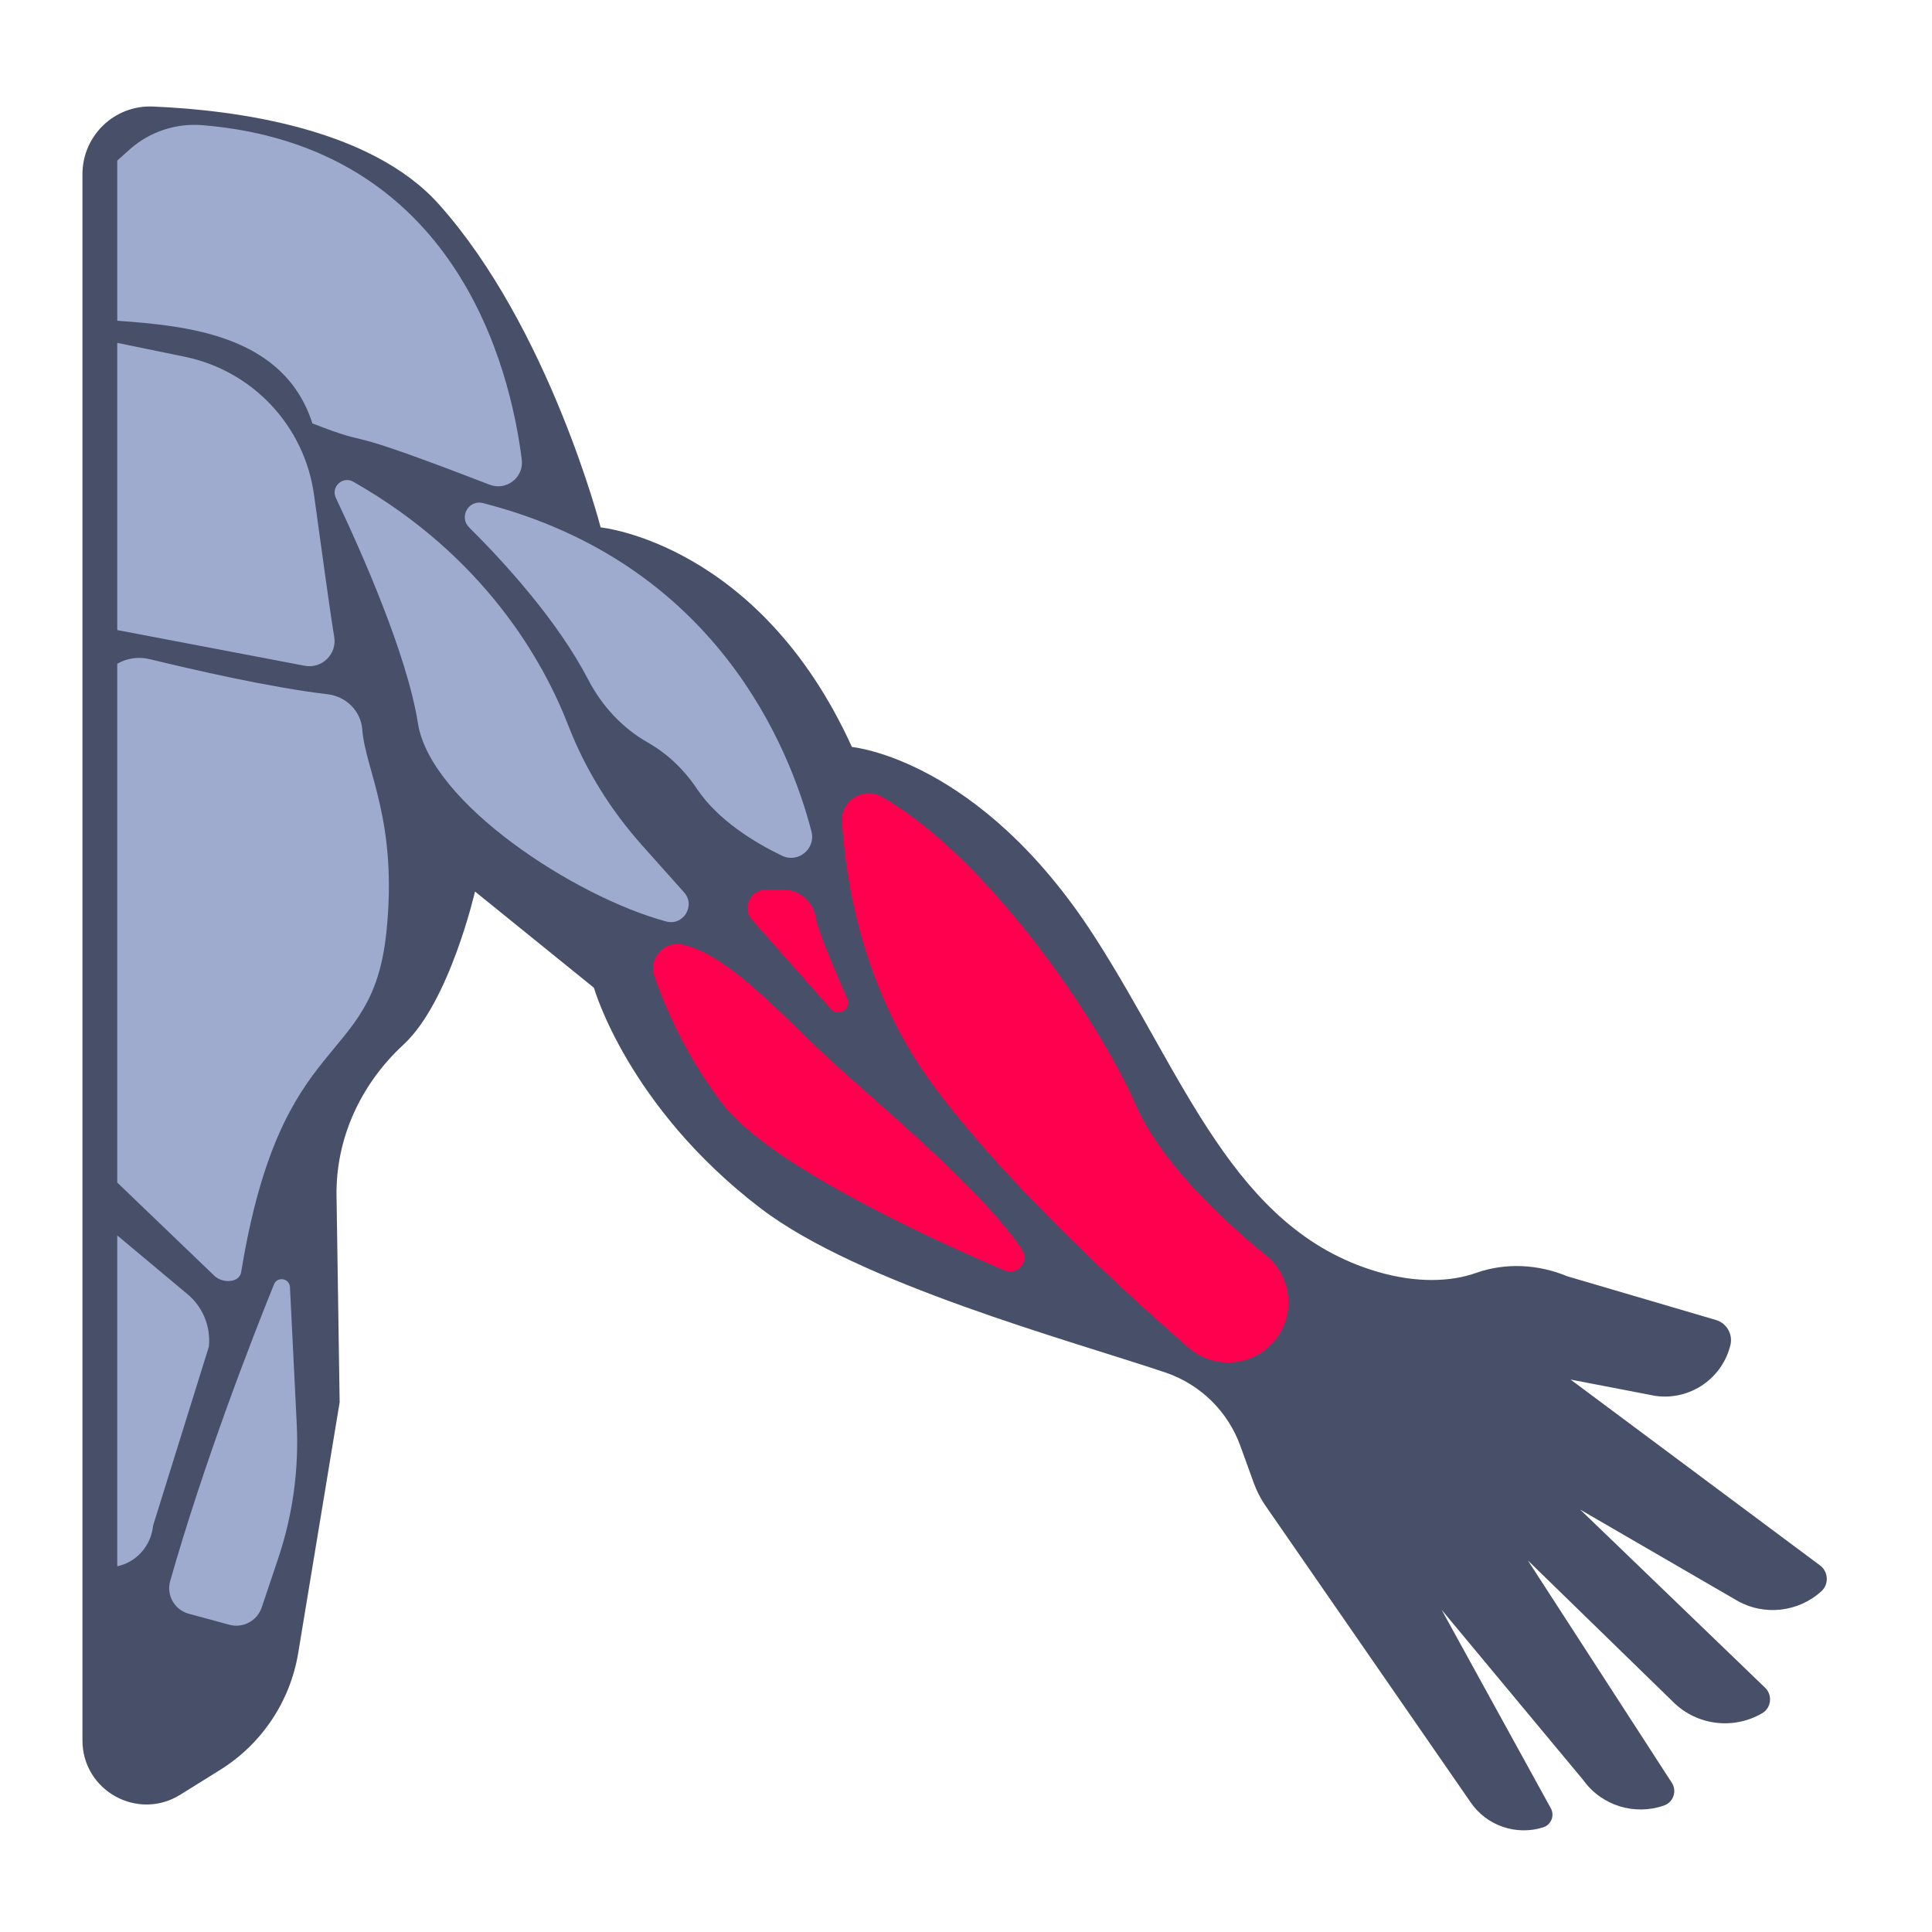
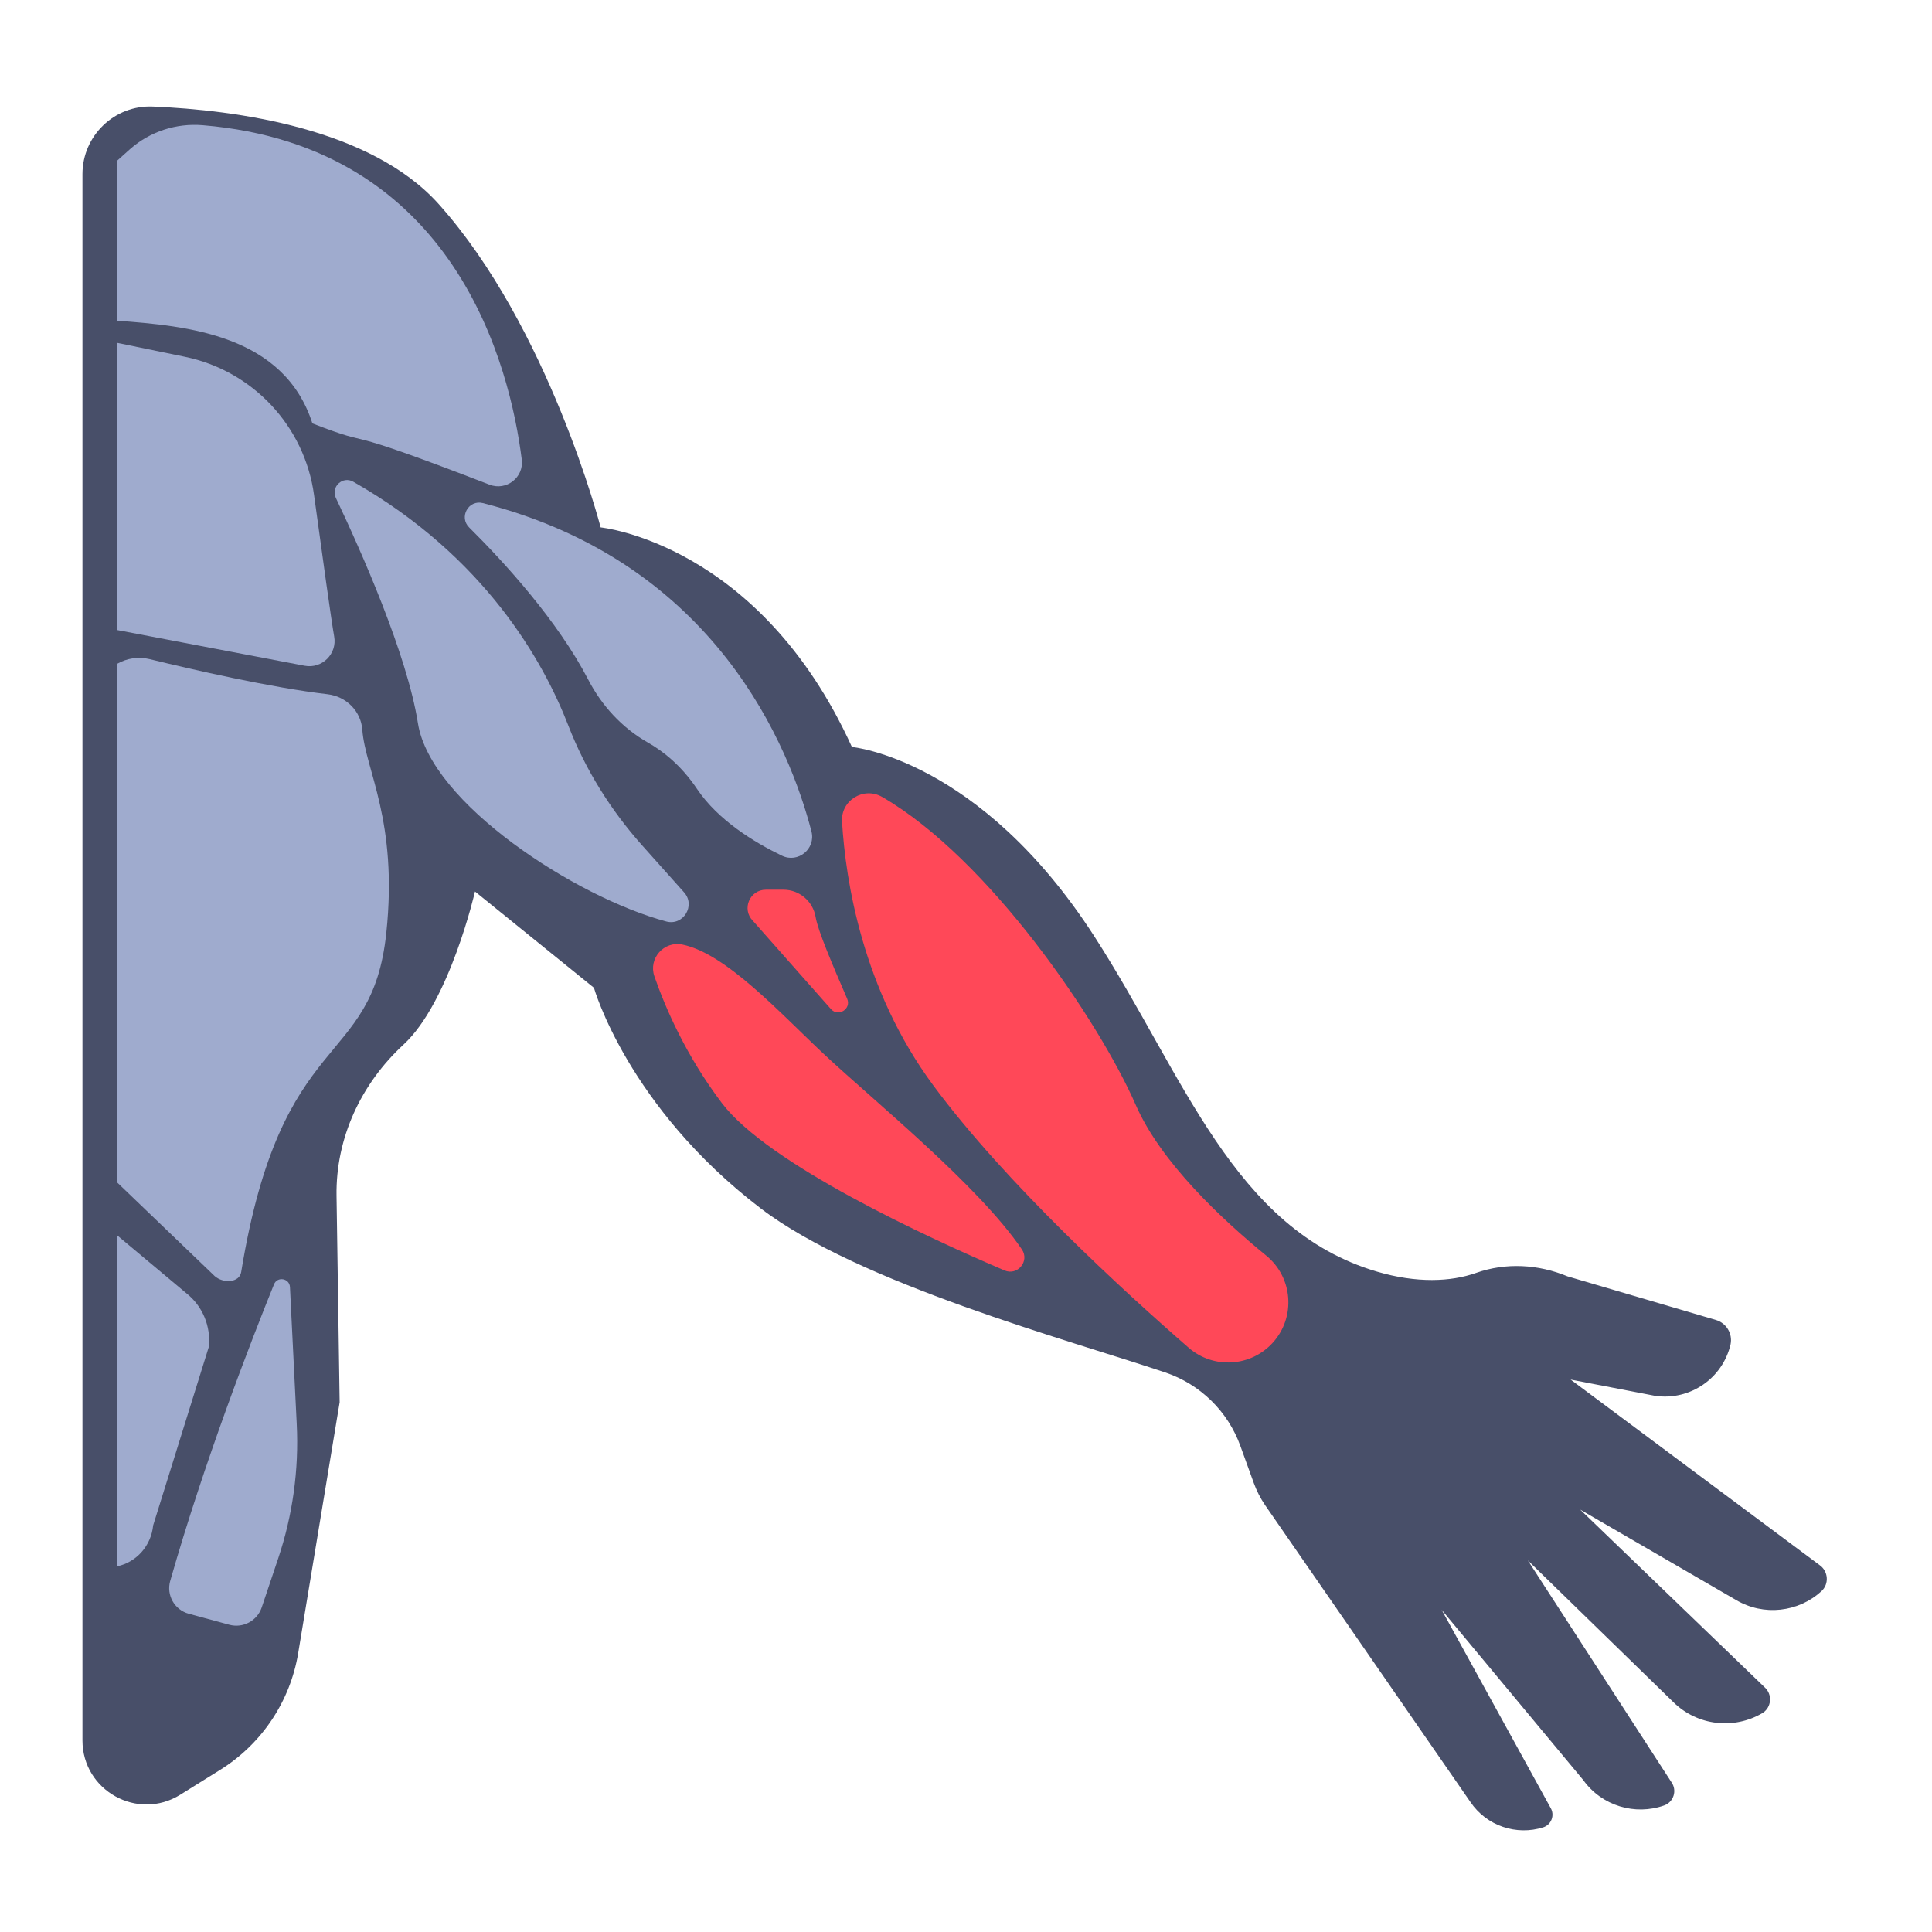
<svg xmlns="http://www.w3.org/2000/svg" id="Layer_2" enable-background="new 0 0 512 512" viewBox="0 0 512 512">
  <g>
    <g>
      <path d="m482.191 414.749-65.968-49.15 22.474 4.328c9.185 1.295 17.836-4.644 19.928-13.68.566-2.83-1.123-5.624-3.892-6.438l-39.346-11.569c-7.694-3.205-16.342-3.69-24.199-.908-6.69 2.368-15.752 2.768-26.301-.347-38.026-11.23-51.076-51.955-74.889-88.863-30.409-47.133-64.232-50.163-64.232-50.163-24.565-54.065-66.587-58.196-66.587-58.196s-13.724-53.066-42.902-85.662c-18.062-20.178-53.821-24.943-75.778-25.87-10.177-.43-18.647 7.736-18.647 17.922v415.076c0 13.307 14.627 21.428 25.922 14.392l10.575-6.588c11.027-6.869 18.563-18.154 20.681-30.973l10.98-66.439-.825-54.715c-.231-15.315 6.496-29.698 17.756-40.082 12.226-11.276 18.94-40.56 18.94-40.56l31.517 25.507s8.921 31.537 44.2 58.465c26.085 19.911 81.772 34.922 107.182 43.469 9.266 3.117 16.6 10.282 19.927 19.475l3.554 9.818c.744 2.056 1.74 4.012 2.964 5.825l54.44 78.714c4.325 6.403 12.255 8.96 19.301 6.729 2.173-.688 3.122-3.241 1.942-5.191l-28.862-52.464 37.527 45.121c4.97 6.917 13.79 9.439 21.441 6.73 2.526-.894 3.49-3.966 1.941-6.152l-38.061-58.787 38.549 37.551c6.437 6.345 16.136 7.29 23.546 2.956 2.516-1.471 2.812-5.002.62-6.922l-48.842-47.049 41.251 23.93c7.41 4.407 16.6 3.238 22.67-2.29 2.108-1.92 1.846-5.322-.497-6.95z" fill="#484f69" />
    </g>
    <g>
      <path d="m124.317 139.756c9.449 9.391 23.474 24.761 31.584 40.38 3.6 6.933 8.987 12.78 15.779 16.639 4.176 2.373 8.937 6.184 13.025 12.283 5.572 8.313 15.193 14.179 22.521 17.713 4.273 2.061 9.009-1.83 7.82-6.423-5.636-21.778-25.05-71.182-87.092-87.027-3.766-.962-6.395 3.695-3.637 6.435z" fill="#9fabce" />
    </g>
    <g>
      <path d="m93.612 127.659c-2.8-1.592-5.993 1.375-4.61 4.284 6.677 14.05 18.879 41.458 21.758 59.74 3.32 21.081 41.613 46.028 65.81 52.522 4.521 1.213 7.838-4.227 4.72-7.719l-11.081-12.409c-8.357-9.358-15.064-20.094-19.597-31.793-6.545-16.894-22.052-44.758-57-64.625z" fill="#9fabce" />
    </g>
-     <path d="m233.798 211.208c-4.9-2.836-10.989.878-10.649 6.53.937 15.575 5.374 44.466 24.183 69.903 19.168 25.922 50.568 54.636 67.654 69.507 6.582 5.729 16.538 5.12 22.366-1.374 6.095-6.792 5.257-17.281-1.814-23.05-11.73-9.569-27.898-24.691-34.549-39.901-9.741-22.28-38.908-65.246-67.191-81.615z" fill="#ff004f" />
-     <path d="m270.804 331.099c2.112 3.116-1.141 7.058-4.601 5.578-20.589-8.809-62.685-28.209-74.925-44.385-9.454-12.495-14.921-25.108-17.856-33.553-1.643-4.728 2.519-9.443 7.419-8.423 11.716 2.438 25.977 18.27 37.819 29.326 13.194 12.317 40.729 34.616 52.144 51.457z" fill="#ff004f" />
+     <path d="m233.798 211.208c-4.9-2.836-10.989.878-10.649 6.53.937 15.575 5.374 44.466 24.183 69.903 19.168 25.922 50.568 54.636 67.654 69.507 6.582 5.729 16.538 5.12 22.366-1.374 6.095-6.792 5.257-17.281-1.814-23.05-11.73-9.569-27.898-24.691-34.549-39.901-9.741-22.28-38.908-65.246-67.191-81.615z" fill="#FF4858" />
+     <path d="m270.804 331.099c2.112 3.116-1.141 7.058-4.601 5.578-20.589-8.809-62.685-28.209-74.925-44.385-9.454-12.495-14.921-25.108-17.856-33.553-1.643-4.728 2.519-9.443 7.419-8.423 11.716 2.438 25.977 18.27 37.819 29.326 13.194 12.317 40.729 34.616 52.144 51.457z" fill="#FF4858" />
    <g>
      <path d="m72.608 340.371c-6.123 15.144-18.49 47.012-27.503 78.602-1.071 3.753 1.145 7.661 4.911 8.683l10.745 2.918c3.63.986 7.399-1.028 8.597-4.593l4.354-12.95c3.853-11.459 5.524-23.539 4.927-35.614l-1.797-36.323c-.116-2.353-3.35-2.908-4.234-.723z" fill="#9fabce" />
    </g>
    <g>
      <g>
        <path d="m138.274 121.794c-3.072-24.404-17.436-83.044-84.576-88.619-7-.581-13.939 1.681-19.213 6.322-1.077.948-2.224 1.965-3.41 3.053v42.45c18.511 1.346 44.174 3.721 51.714 27.21 18.746 7.268 3.12-.701 46.944 16.238 4.447 1.719 9.136-1.924 8.541-6.654z" fill="#9fabce" />
      </g>
      <g>
        <path d="m80.728 176.43c4.609.878 8.664-3.135 7.832-7.753-.694-3.852-3.118-21.271-5.338-37.506-2.495-18.241-16.226-32.922-34.26-36.628l-17.887-3.677v76.107z" fill="#9fabce" />
      </g>
      <g>
        <path d="m56.886 338.169c2.202 1.993 6.559 1.814 7.027-1.049 10.709-65.521 34.607-53.455 38.462-89.864 3.153-29.779-5.575-43.174-6.361-53.885-.356-4.855-4.198-8.808-9.23-9.394-14.951-1.74-35.913-6.564-47.144-9.301-2.973-.725-6.043-.231-8.565 1.225v137.489z" fill="#9fabce" />
      </g>
      <g>
        <path d="m40.587 404.237 14.771-47.37c.527-5.402-1.676-10.698-5.832-14.022l-18.451-15.445v87.683c5.021-1.063 8.977-5.371 9.512-10.846z" fill="#9fabce" />
      </g>
    </g>
-     <path d="m216.15 243.03c.613 3.64 4.525 12.786 8.359 21.645 1.166 2.696-2.357 4.934-4.304 2.734l-20.697-23.399c-3.006-3.059-.839-8.227 3.45-8.227h4.663c4.235.001 7.826 3.071 8.529 7.247z" fill="#ff004f" />
+     <path d="m216.15 243.03c.613 3.64 4.525 12.786 8.359 21.645 1.166 2.696-2.357 4.934-4.304 2.734l-20.697-23.399c-3.006-3.059-.839-8.227 3.45-8.227h4.663c4.235.001 7.826 3.071 8.529 7.247z" fill="#FF4858" />
  </g>
</svg>
